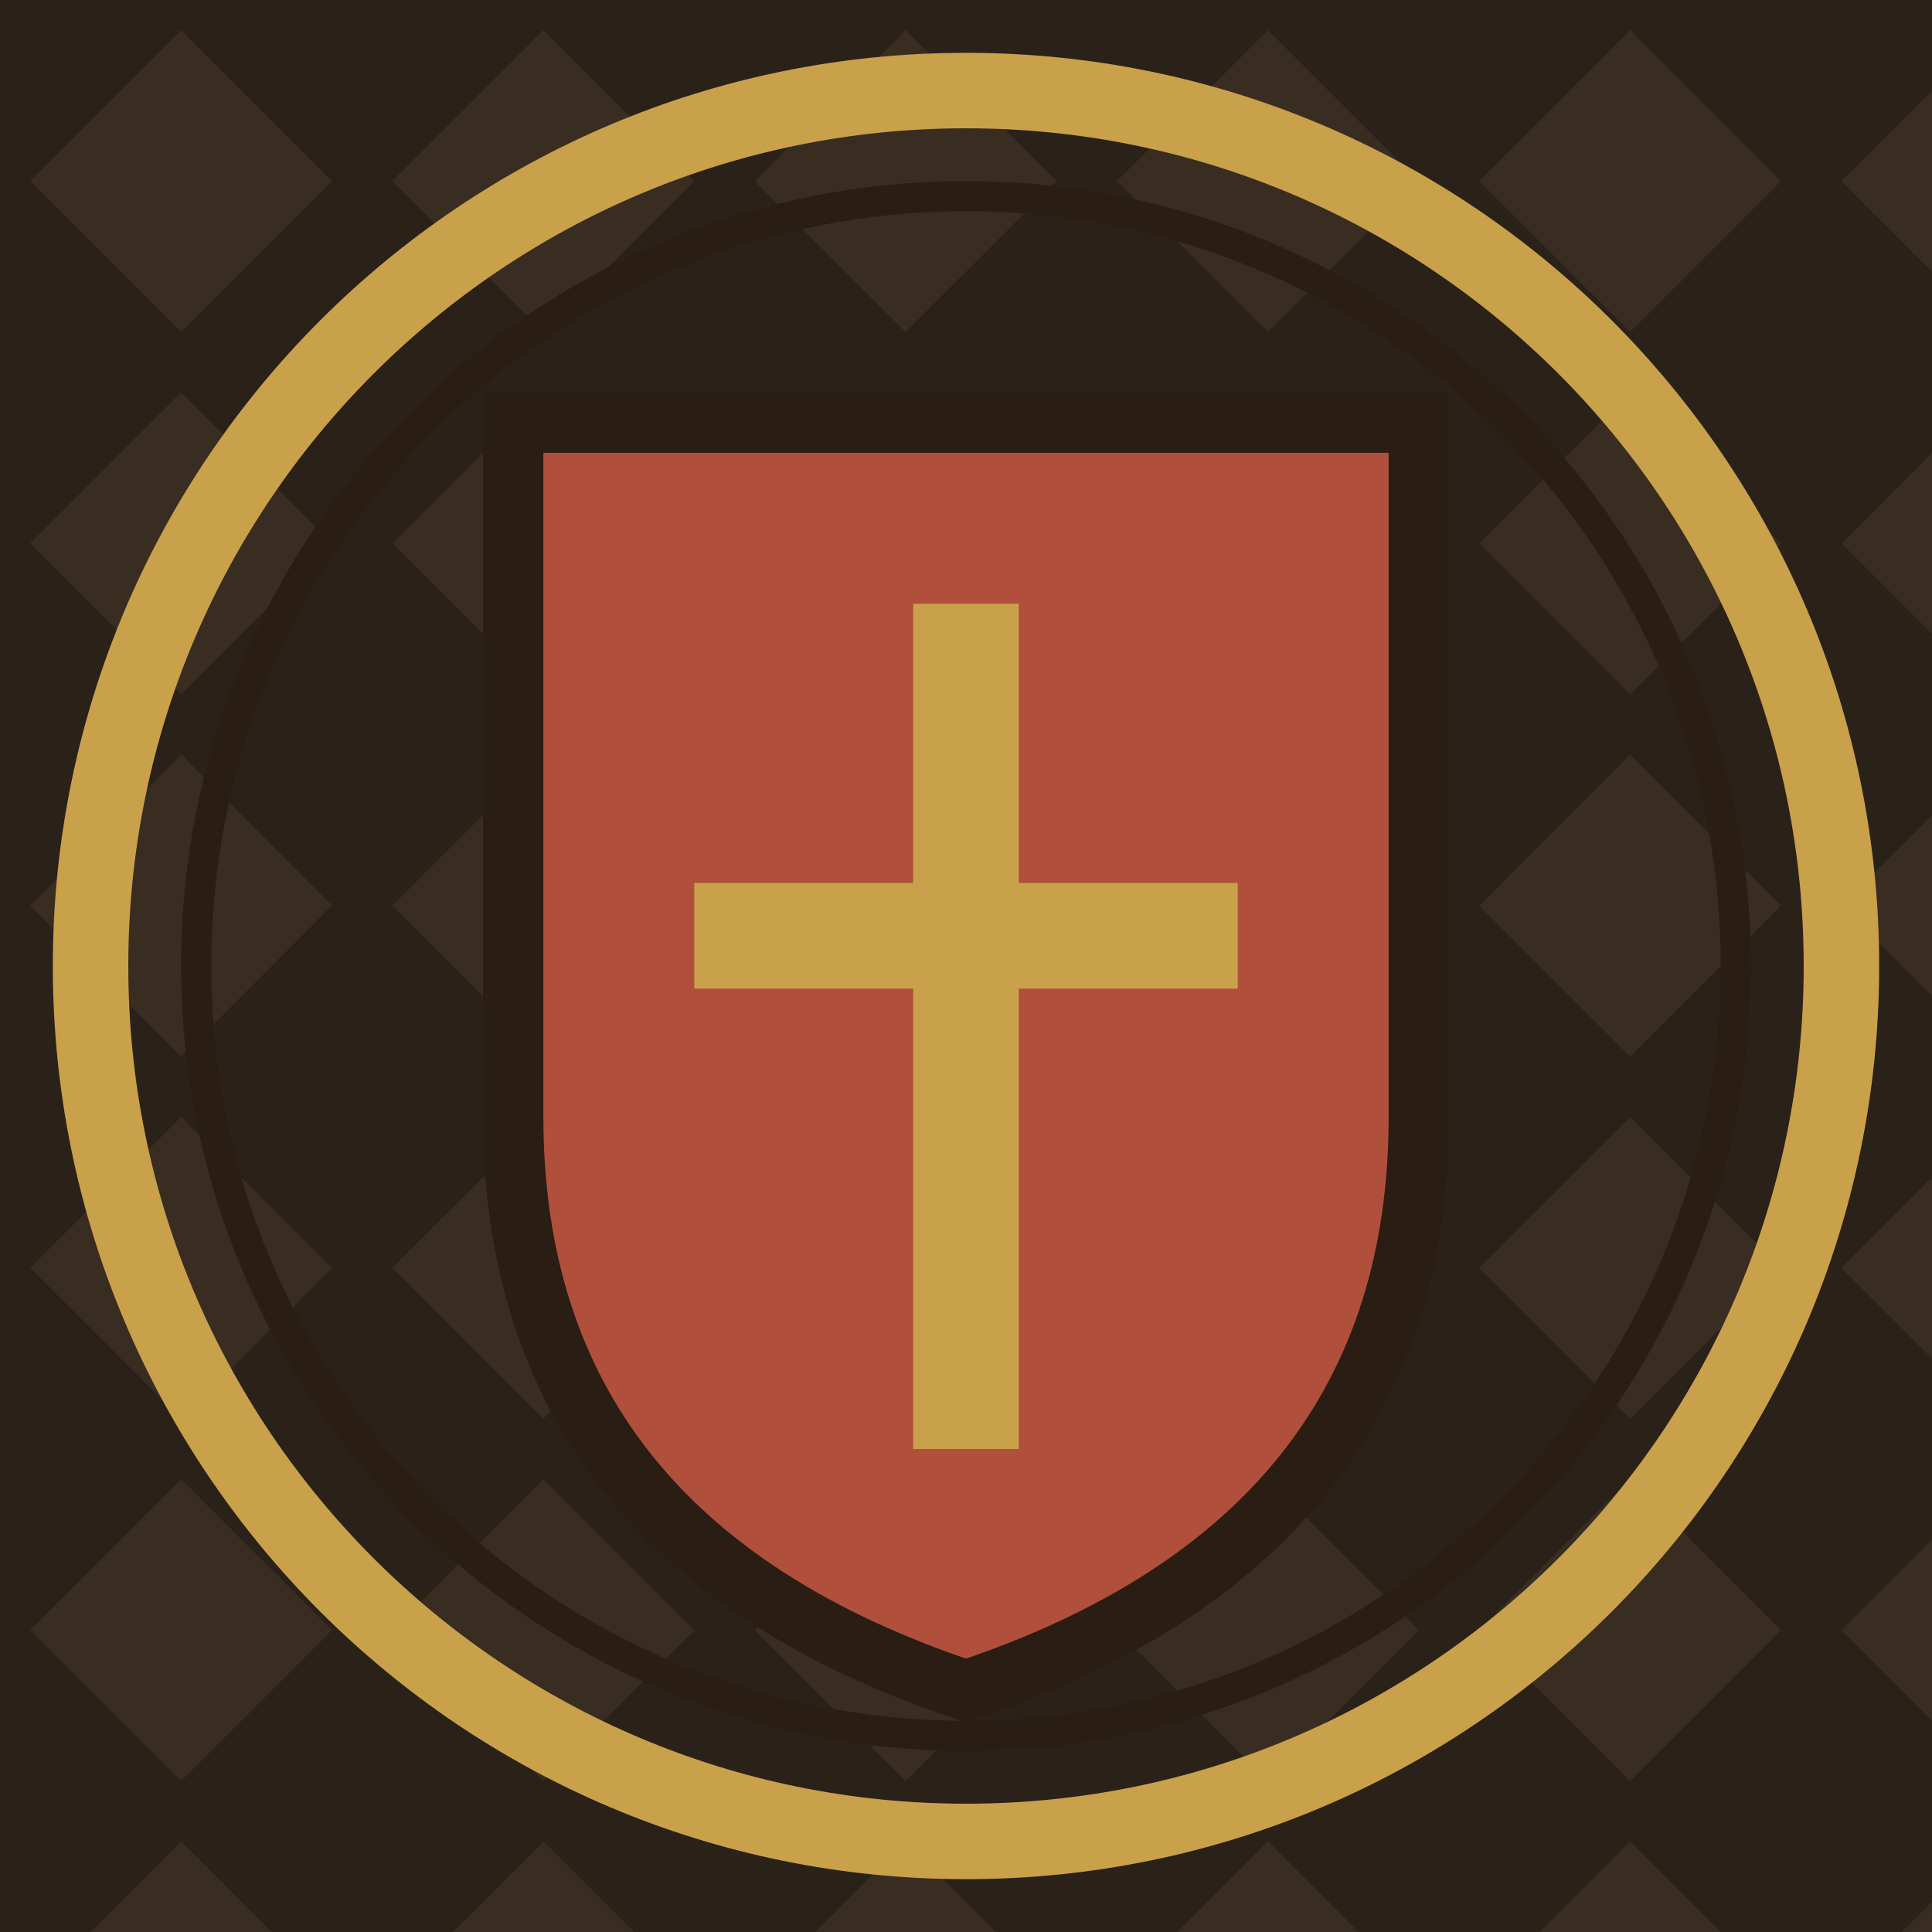
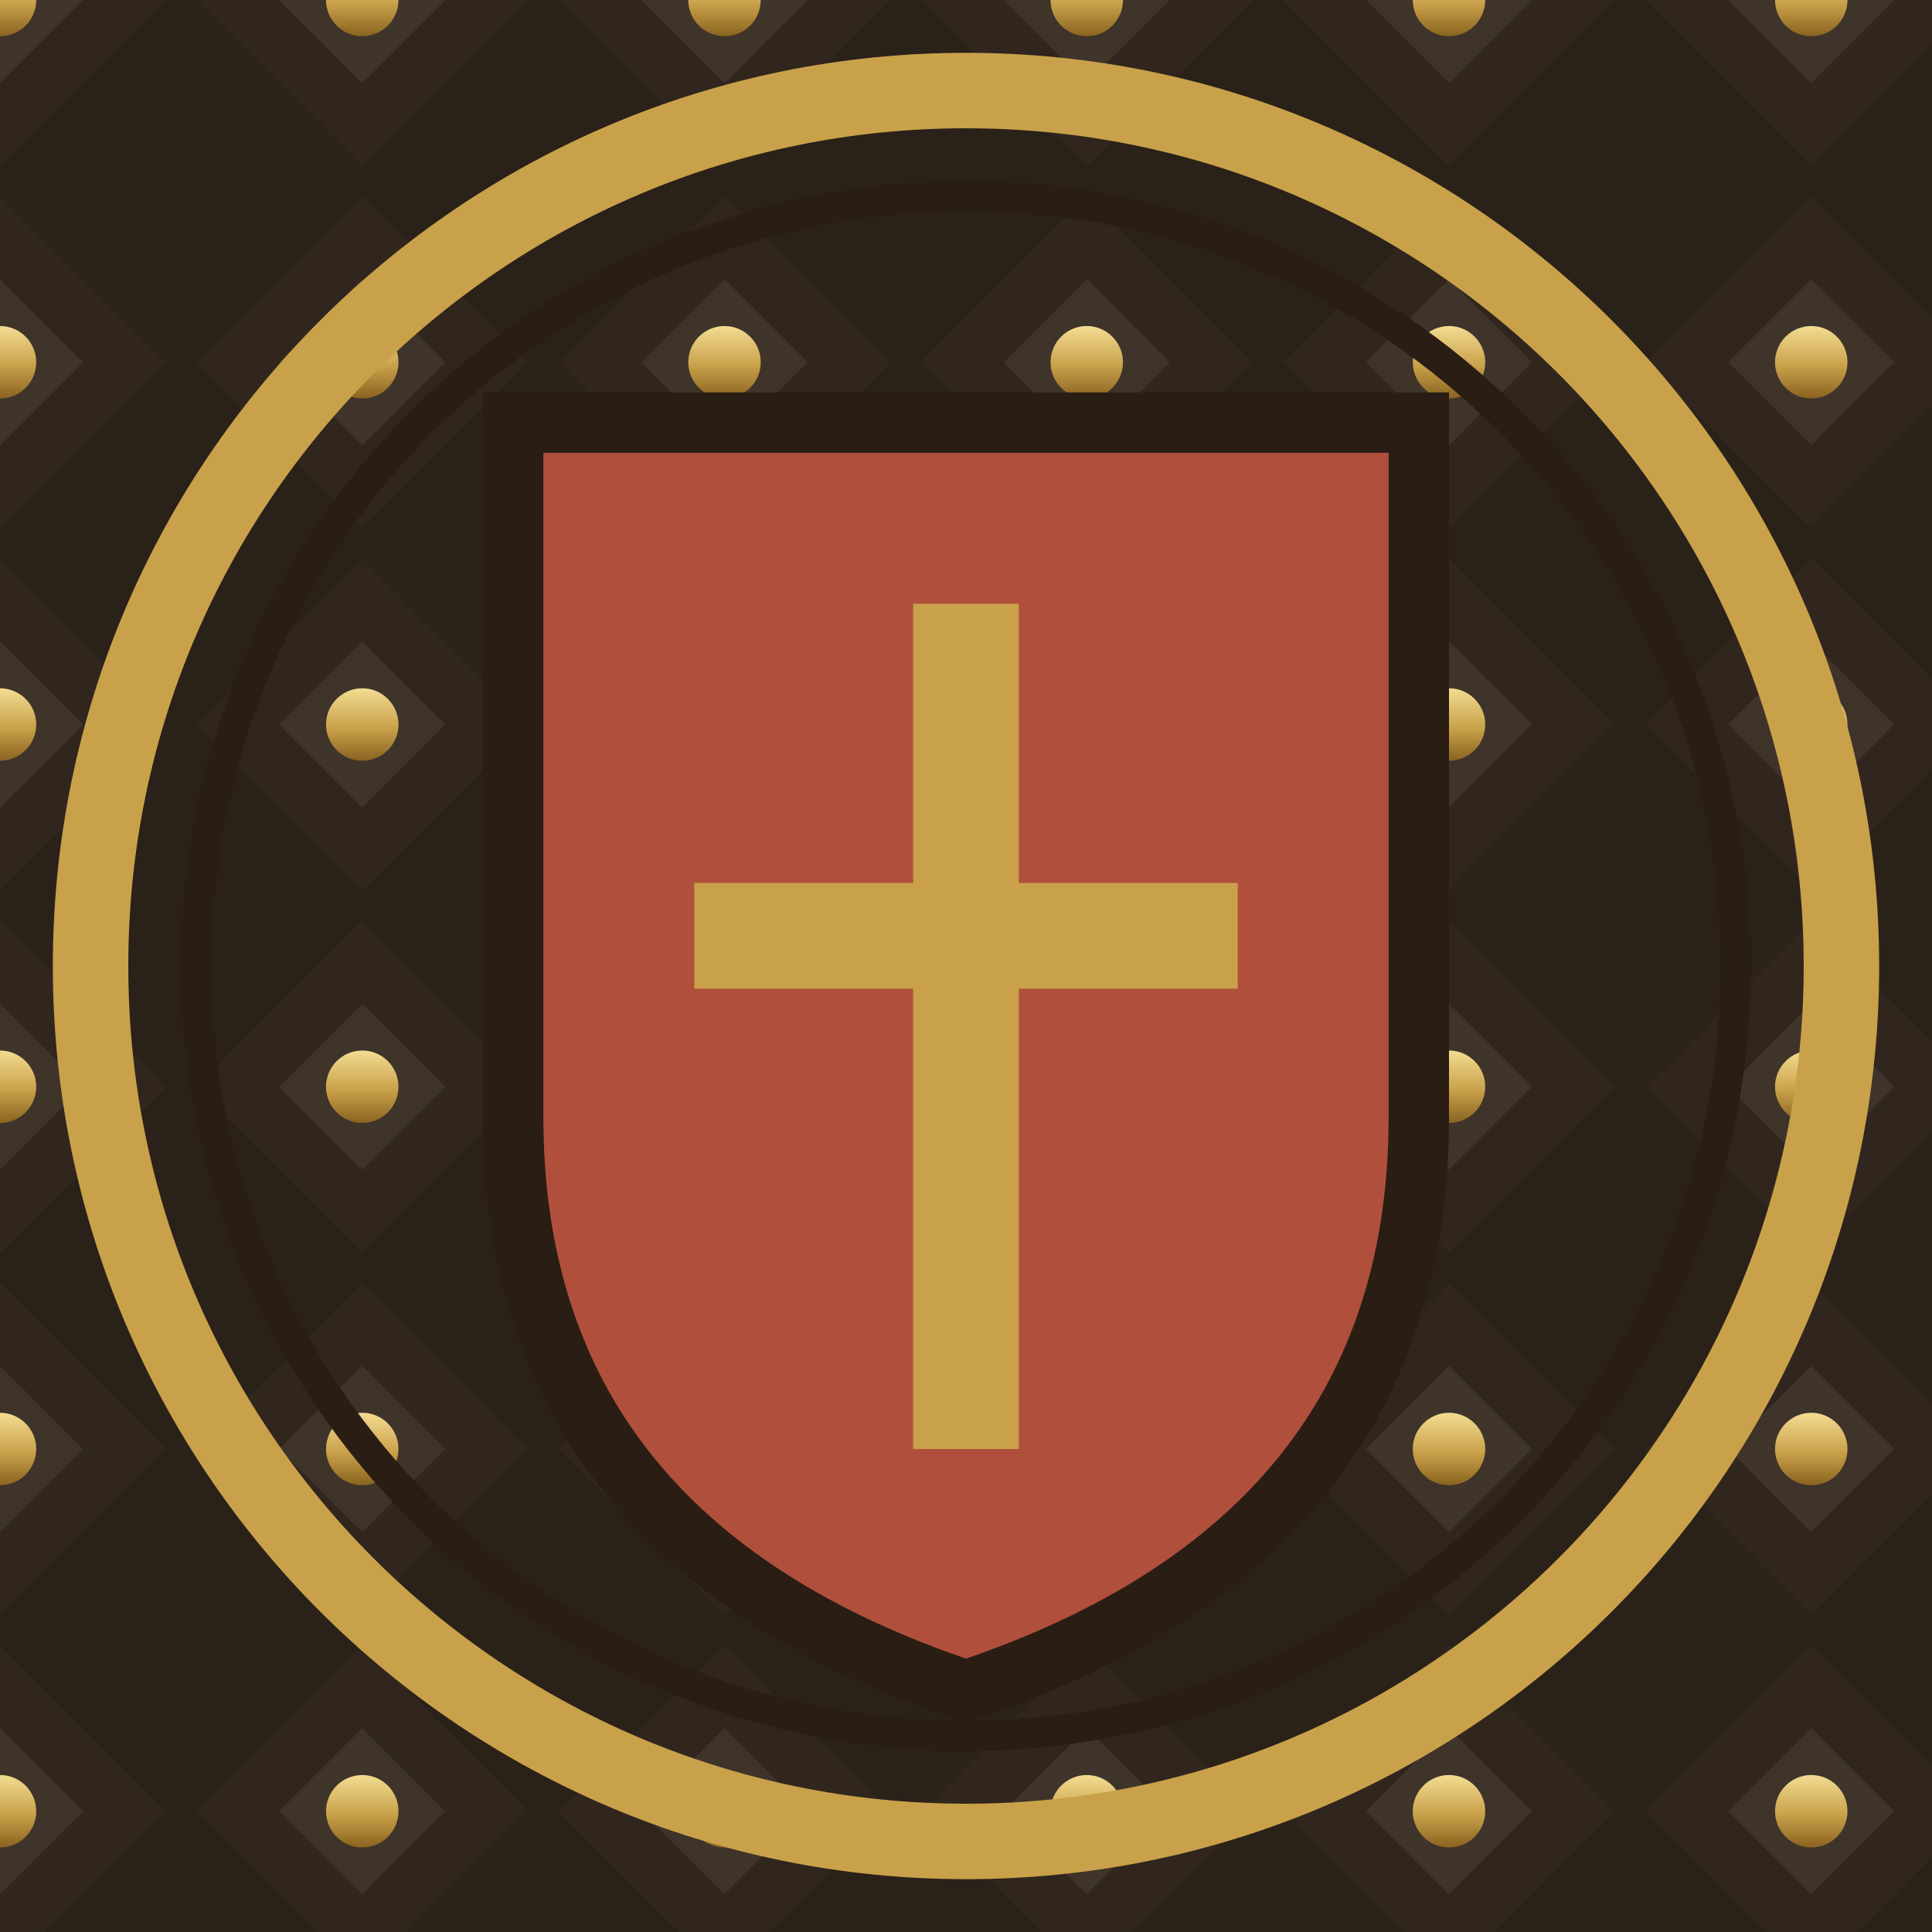
<svg xmlns="http://www.w3.org/2000/svg" viewBox="0 0 128 128" width="128" height="128">
  <defs>
    <linearGradient id="gold" x1="0" y1="0" x2="0" y2="1">
      <stop offset="0" stop-color="#f3dc92" />
      <stop offset="0.55" stop-color="#c9a14a" />
      <stop offset="1" stop-color="#8a6320" />
    </linearGradient>
    <linearGradient id="steel" x1="0" y1="0" x2="1" y2="1">
      <stop offset="0" stop-color="#eef1f4" />
      <stop offset="0.5" stop-color="#8a8f96" />
      <stop offset="1" stop-color="#4b5058" />
    </linearGradient>
    <linearGradient id="skin" x1="0" y1="0" x2="0" y2="1">
      <stop offset="0" stop-color="#f4d8b6" />
      <stop offset="1" stop-color="#e6bd93" />
    </linearGradient>
    <linearGradient id="parch" x1="0" y1="0" x2="0" y2="1">
      <stop offset="0" stop-color="#f4ead2" />
      <stop offset="1" stop-color="#e9dcbf" />
    </linearGradient>
  </defs>
-   <defs>
-     <pattern id="f" width="24" height="24" patternUnits="userSpaceOnUse">
-       <rect width="24" height="24" fill="#2a2119" />
-       <path d="M12 2 L22 12 L12 22 L2 12 Z" fill="#3d3024" opacity="0.8" />
-     </pattern>
-   </defs>
-   <rect width="128" height="128" fill="url(#f)" />
+   <rect width="128" height="128" fill="#2a2119" />
+   <path d="M0 -11.0 L11.0 0 L0 11.0 L-11.0 0 Z" fill="#34291f" opacity="0.6" />
+   <path d="M0 -5.5 L5.5 0 L0 5.5 L-5.5 0 Z" fill="#54493e" opacity="0.4" />
+   <circle cx="0" cy="0" r="2.4" fill="url(#gold)" />
+   <path d="M24 -11.0 L35.0 0 L24 11.0 L13.0 0 Z" fill="#34291f" opacity="0.6" />
+   <path d="M24 -5.5 L29.5 0 L24 5.5 L18.5 0 Z" fill="#54493e" opacity="0.4" />
+   <circle cx="24" cy="0" r="2.4" fill="url(#gold)" />
+   <path d="M48 -11.0 L59.0 0 L48 11.0 L37.0 0 Z" fill="#34291f" opacity="0.6" />
+   <path d="M48 -5.5 L53.5 0 L48 5.5 L42.5 0 Z" fill="#54493e" opacity="0.4" />
+   <circle cx="48" cy="0" r="2.4" fill="url(#gold)" />
+   <path d="M72 -11.0 L83.0 0 L72 11.0 L61.0 0 Z" fill="#34291f" opacity="0.6" />
+   <path d="M72 -5.5 L77.5 0 L72 5.5 L66.5 0 Z" fill="#54493e" opacity="0.4" />
+   <circle cx="72" cy="0" r="2.4" fill="url(#gold)" />
+   <path d="M96 -11.0 L107.0 0 L96 11.0 L85.0 0 Z" fill="#34291f" opacity="0.6" />
+   <path d="M96 -5.5 L101.5 0 L96 5.5 L90.5 0 Z" fill="#54493e" opacity="0.4" />
+   <circle cx="96" cy="0" r="2.4" fill="url(#gold)" />
+   <path d="M120 -11.0 L131.0 0 L120 11.0 L109.0 0 Z" fill="#34291f" opacity="0.6" />
+   <path d="M120 -5.5 L125.5 0 L120 5.5 L114.5 0 Z" fill="#54493e" opacity="0.4" />
+   <circle cx="120" cy="0" r="2.4" fill="url(#gold)" />
+   <path d="M144 -11.0 L155.0 0 L144 11.0 L133.0 0 Z" fill="#34291f" opacity="0.6" />
+   <path d="M144 -5.5 L149.5 0 L144 5.5 L138.5 0 Z" fill="#54493e" opacity="0.4" />
+   <circle cx="144" cy="0" r="2.4" fill="url(#gold)" />
+   <path d="M0 13.0 L11.0 24 L0 35.0 L-11.0 24 Z" fill="#34291f" opacity="0.6" />
+   <path d="M0 18.5 L5.5 24 L0 29.5 L-5.5 24 Z" fill="#54493e" opacity="0.4" />
+   <circle cx="0" cy="24" r="2.4" fill="url(#gold)" />
+   <path d="M24 13.0 L35.0 24 L24 35.0 L13.0 24 Z" fill="#34291f" opacity="0.6" />
+   <path d="M24 18.5 L29.5 24 L24 29.5 L18.5 24 Z" fill="#54493e" opacity="0.4" />
+   <circle cx="24" cy="24" r="2.4" fill="url(#gold)" />
+   <path d="M48 13.0 L59.0 24 L48 35.0 L37.0 24 Z" fill="#34291f" opacity="0.6" />
+   <path d="M48 18.5 L53.5 24 L48 29.5 L42.5 24 Z" fill="#54493e" opacity="0.4" />
+   <circle cx="48" cy="24" r="2.4" fill="url(#gold)" />
+   <path d="M72 13.0 L83.0 24 L72 35.0 L61.0 24 Z" fill="#34291f" opacity="0.6" />
+   <path d="M72 18.5 L77.5 24 L72 29.5 L66.5 24 Z" fill="#54493e" opacity="0.4" />
+   <circle cx="72" cy="24" r="2.4" fill="url(#gold)" />
+   <path d="M96 13.0 L107.0 24 L96 35.0 L85.0 24 Z" fill="#34291f" opacity="0.6" />
+   <path d="M96 18.5 L101.5 24 L96 29.5 L90.5 24 Z" fill="#54493e" opacity="0.4" />
+   <circle cx="96" cy="24" r="2.4" fill="url(#gold)" />
+   <path d="M120 13.0 L131.0 24 L120 35.0 L109.0 24 Z" fill="#34291f" opacity="0.6" />
+   <path d="M120 18.5 L125.5 24 L120 29.5 L114.5 24 Z" fill="#54493e" opacity="0.4" />
+   <circle cx="120" cy="24" r="2.4" fill="url(#gold)" />
+   <path d="M144 13.0 L155.0 24 L144 35.0 L133.0 24 Z" fill="#34291f" opacity="0.6" />
+   <path d="M144 18.5 L149.5 24 L144 29.5 L138.5 24 Z" fill="#54493e" opacity="0.4" />
+   <circle cx="144" cy="24" r="2.4" fill="url(#gold)" />
+   <path d="M0 37.0 L11.0 48 L0 59.0 L-11.0 48 Z" fill="#34291f" opacity="0.6" />
+   <path d="M0 42.5 L5.5 48 L0 53.5 L-5.5 48 Z" fill="#54493e" opacity="0.4" />
+   <circle cx="0" cy="48" r="2.4" fill="url(#gold)" />
+   <path d="M24 37.0 L35.0 48 L24 59.0 L13.0 48 Z" fill="#34291f" opacity="0.6" />
+   <path d="M24 42.5 L29.5 48 L24 53.5 L18.5 48 Z" fill="#54493e" opacity="0.4" />
+   <circle cx="24" cy="48" r="2.4" fill="url(#gold)" />
+   <path d="M48 37.0 L59.0 48 L48 59.0 L37.0 48 Z" fill="#34291f" opacity="0.6" />
+   <path d="M48 42.5 L53.5 48 L48 53.5 L42.5 48 Z" fill="#54493e" opacity="0.4" />
+   <circle cx="48" cy="48" r="2.4" fill="url(#gold)" />
+   <path d="M72 37.0 L83.0 48 L72 59.0 L61.0 48 Z" fill="#34291f" opacity="0.6" />
+   <path d="M72 42.5 L77.5 48 L72 53.5 L66.5 48 Z" fill="#54493e" opacity="0.4" />
+   <circle cx="72" cy="48" r="2.4" fill="url(#gold)" />
+   <path d="M96 37.0 L107.0 48 L96 59.0 L85.0 48 Z" fill="#34291f" opacity="0.6" />
+   <path d="M96 42.5 L101.5 48 L96 53.5 L90.5 48 Z" fill="#54493e" opacity="0.4" />
+   <circle cx="96" cy="48" r="2.4" fill="url(#gold)" />
+   <path d="M120 37.0 L131.0 48 L120 59.0 L109.0 48 Z" fill="#34291f" opacity="0.6" />
+   <path d="M120 42.5 L125.5 48 L120 53.5 L114.5 48 Z" fill="#54493e" opacity="0.4" />
+   <circle cx="120" cy="48" r="2.4" fill="url(#gold)" />
+   <path d="M144 37.0 L155.0 48 L144 59.0 L133.0 48 Z" fill="#34291f" opacity="0.6" />
+   <path d="M144 42.5 L149.5 48 L144 53.5 L138.5 48 Z" fill="#54493e" opacity="0.4" />
+   <circle cx="144" cy="48" r="2.4" fill="url(#gold)" />
+   <path d="M0 61.0 L11.0 72 L0 83.0 L-11.0 72 Z" fill="#34291f" opacity="0.6" />
+   <path d="M0 66.5 L5.5 72 L0 77.5 L-5.5 72 Z" fill="#54493e" opacity="0.4" />
+   <circle cx="0" cy="72" r="2.4" fill="url(#gold)" />
+   <path d="M24 61.0 L35.0 72 L24 83.0 L13.0 72 Z" fill="#34291f" opacity="0.6" />
+   <path d="M24 66.5 L29.5 72 L24 77.5 L18.5 72 Z" fill="#54493e" opacity="0.4" />
+   <circle cx="24" cy="72" r="2.4" fill="url(#gold)" />
+   <path d="M48 61.0 L59.0 72 L48 83.0 L37.0 72 Z" fill="#34291f" opacity="0.6" />
+   <path d="M48 66.5 L53.5 72 L48 77.5 L42.5 72 Z" fill="#54493e" opacity="0.4" />
+   <circle cx="48" cy="72" r="2.4" fill="url(#gold)" />
+   <path d="M72 61.0 L83.0 72 L72 83.0 L61.0 72 Z" fill="#34291f" opacity="0.6" />
+   <path d="M72 66.5 L77.5 72 L72 77.5 L66.5 72 Z" fill="#54493e" opacity="0.4" />
+   <circle cx="72" cy="72" r="2.4" fill="url(#gold)" />
+   <path d="M96 61.0 L107.0 72 L96 83.0 L85.0 72 Z" fill="#34291f" opacity="0.6" />
+   <path d="M96 66.5 L101.5 72 L96 77.5 L90.5 72 Z" fill="#54493e" opacity="0.4" />
+   <circle cx="96" cy="72" r="2.4" fill="url(#gold)" />
+   <path d="M120 61.0 L131.0 72 L120 83.0 L109.0 72 Z" fill="#34291f" opacity="0.6" />
+   <path d="M120 66.5 L125.5 72 L120 77.5 L114.5 72 Z" fill="#54493e" opacity="0.4" />
+   <circle cx="120" cy="72" r="2.4" fill="url(#gold)" />
+   <path d="M144 61.0 L155.0 72 L144 83.0 L133.0 72 Z" fill="#34291f" opacity="0.6" />
+   <path d="M144 66.5 L149.5 72 L144 77.5 L138.5 72 Z" fill="#54493e" opacity="0.4" />
+   <circle cx="144" cy="72" r="2.4" fill="url(#gold)" />
+   <path d="M0 85.0 L11.0 96 L0 107.0 L-11.0 96 Z" fill="#34291f" opacity="0.6" />
+   <path d="M0 90.5 L5.5 96 L0 101.5 L-5.5 96 Z" fill="#54493e" opacity="0.4" />
+   <circle cx="0" cy="96" r="2.4" fill="url(#gold)" />
+   <path d="M24 85.0 L35.0 96 L24 107.0 L13.0 96 Z" fill="#34291f" opacity="0.6" />
+   <path d="M24 90.5 L29.5 96 L24 101.5 L18.5 96 Z" fill="#54493e" opacity="0.4" />
+   <circle cx="24" cy="96" r="2.4" fill="url(#gold)" />
+   <path d="M48 85.0 L59.0 96 L48 107.0 L37.0 96 Z" fill="#34291f" opacity="0.6" />
+   <path d="M48 90.5 L53.5 96 L48 101.5 L42.5 96 Z" fill="#54493e" opacity="0.4" />
+   <circle cx="48" cy="96" r="2.4" fill="url(#gold)" />
+   <path d="M72 85.0 L83.0 96 L72 107.0 L61.0 96 Z" fill="#34291f" opacity="0.6" />
+   <path d="M72 90.5 L77.5 96 L72 101.5 L66.5 96 Z" fill="#54493e" opacity="0.4" />
+   <circle cx="72" cy="96" r="2.4" fill="url(#gold)" />
+   <path d="M96 85.0 L107.0 96 L96 107.0 L85.0 96 Z" fill="#34291f" opacity="0.6" />
+   <path d="M96 90.5 L101.5 96 L96 101.5 L90.5 96 Z" fill="#54493e" opacity="0.4" />
+   <circle cx="96" cy="96" r="2.4" fill="url(#gold)" />
+   <path d="M120 85.0 L131.0 96 L120 107.0 L109.0 96 Z" fill="#34291f" opacity="0.6" />
+   <path d="M120 90.5 L125.5 96 L120 101.5 L114.5 96 Z" fill="#54493e" opacity="0.4" />
+   <circle cx="120" cy="96" r="2.4" fill="url(#gold)" />
+   <path d="M144 85.0 L155.0 96 L144 107.0 L133.0 96 Z" fill="#34291f" opacity="0.6" />
+   <path d="M144 90.5 L149.5 96 L144 101.5 L138.5 96 Z" fill="#54493e" opacity="0.4" />
+   <circle cx="144" cy="96" r="2.4" fill="url(#gold)" />
+   <path d="M0 109.0 L11.0 120 L0 131.0 L-11.0 120 Z" fill="#34291f" opacity="0.6" />
+   <path d="M0 114.5 L5.5 120 L0 125.5 L-5.5 120 Z" fill="#54493e" opacity="0.4" />
+   <circle cx="0" cy="120" r="2.4" fill="url(#gold)" />
+   <path d="M24 109.0 L35.0 120 L24 131.0 L13.0 120 Z" fill="#34291f" opacity="0.6" />
+   <path d="M24 114.5 L29.5 120 L24 125.5 L18.5 120 Z" fill="#54493e" opacity="0.4" />
+   <circle cx="24" cy="120" r="2.4" fill="url(#gold)" />
+   <path d="M48 109.0 L59.0 120 L48 131.0 L37.0 120 Z" fill="#34291f" opacity="0.6" />
+   <path d="M48 114.5 L53.5 120 L48 125.5 L42.5 120 Z" fill="#54493e" opacity="0.4" />
+   <circle cx="48" cy="120" r="2.4" fill="url(#gold)" />
+   <path d="M72 109.0 L83.0 120 L72 131.0 L61.0 120 Z" fill="#34291f" opacity="0.6" />
+   <path d="M72 114.5 L77.5 120 L72 125.5 L66.5 120 Z" fill="#54493e" opacity="0.4" />
+   <circle cx="72" cy="120" r="2.4" fill="url(#gold)" />
+   <path d="M96 109.0 L107.0 120 L96 131.0 L85.0 120 Z" fill="#34291f" opacity="0.6" />
+   <path d="M96 114.5 L101.5 120 L96 125.5 L90.5 120 Z" fill="#54493e" opacity="0.4" />
+   <circle cx="96" cy="120" r="2.4" fill="url(#gold)" />
+   <path d="M120 109.0 L131.0 120 L120 131.0 L109.0 120 Z" fill="#34291f" opacity="0.6" />
+   <path d="M120 114.5 L125.5 120 L120 125.5 L114.5 120 Z" fill="#54493e" opacity="0.4" />
+   <circle cx="120" cy="120" r="2.4" fill="url(#gold)" />
+   <path d="M144 109.0 L155.0 120 L144 131.0 L133.0 120 Z" fill="#34291f" opacity="0.6" />
+   <path d="M144 114.5 L149.5 120 L144 125.5 L138.5 120 Z" fill="#54493e" opacity="0.4" />
+   <circle cx="144" cy="120" r="2.4" fill="url(#gold)" />
+   <path d="M0 133.0 L11.0 144 L0 155.0 L-11.0 144 Z" fill="#34291f" opacity="0.6" />
+   <path d="M0 138.5 L5.5 144 L0 149.5 L-5.5 144 Z" fill="#54493e" opacity="0.4" />
+   <circle cx="0" cy="144" r="2.4" fill="url(#gold)" />
+   <path d="M24 133.0 L35.0 144 L24 155.0 L13.0 144 Z" fill="#34291f" opacity="0.6" />
+   <path d="M24 138.5 L29.5 144 L24 149.5 L18.5 144 Z" fill="#54493e" opacity="0.4" />
+   <circle cx="24" cy="144" r="2.4" fill="url(#gold)" />
+   <path d="M48 133.0 L59.0 144 L48 155.0 L37.0 144 Z" fill="#34291f" opacity="0.6" />
+   <path d="M48 138.5 L53.5 144 L48 149.5 L42.5 144 Z" fill="#54493e" opacity="0.4" />
+   <circle cx="48" cy="144" r="2.4" fill="url(#gold)" />
+   <path d="M72 133.0 L83.0 144 L72 155.0 L61.0 144 Z" fill="#34291f" opacity="0.6" />
+   <path d="M72 138.5 L77.5 144 L72 149.5 L66.5 144 Z" fill="#54493e" opacity="0.4" />
+   <circle cx="72" cy="144" r="2.4" fill="url(#gold)" />
+   <path d="M96 133.0 L107.0 144 L96 155.0 L85.0 144 Z" fill="#34291f" opacity="0.6" />
+   <path d="M96 138.5 L101.5 144 L96 149.5 L90.5 144 Z" fill="#54493e" opacity="0.4" />
+   <circle cx="96" cy="144" r="2.4" fill="url(#gold)" />
+   <path d="M120 133.0 L131.0 144 L120 155.0 L109.0 144 Z" fill="#34291f" opacity="0.6" />
+   <path d="M120 138.5 L125.5 144 L120 149.5 L114.5 144 Z" fill="#54493e" opacity="0.4" />
+   <circle cx="120" cy="144" r="2.4" fill="url(#gold)" />
+   <path d="M144 133.0 L155.0 144 L144 155.0 L133.0 144 Z" fill="#34291f" opacity="0.6" />
+   <path d="M144 138.5 L149.5 144 L144 149.5 L138.5 144 Z" fill="#54493e" opacity="0.4" />
+   <circle cx="144" cy="144" r="2.4" fill="url(#gold)" />
  <circle cx="64" cy="64" r="58" fill="none" stroke="#c9a14a" stroke-width="5" />
  <circle cx="64" cy="64" r="51" fill="none" stroke="#2a1d14" stroke-width="2" />
  <g transform="translate(0 0)">
    <path d="M34 28 L94 28 L94 74 Q94 102 64 112 Q34 102 34 74 Z" fill="#b0503c" stroke="#2a1d14" stroke-width="4" />
    <path d="M64 40 L64 96 M46 62 L82 62" stroke="#c9a14a" stroke-width="7" />
  </g>
</svg>
